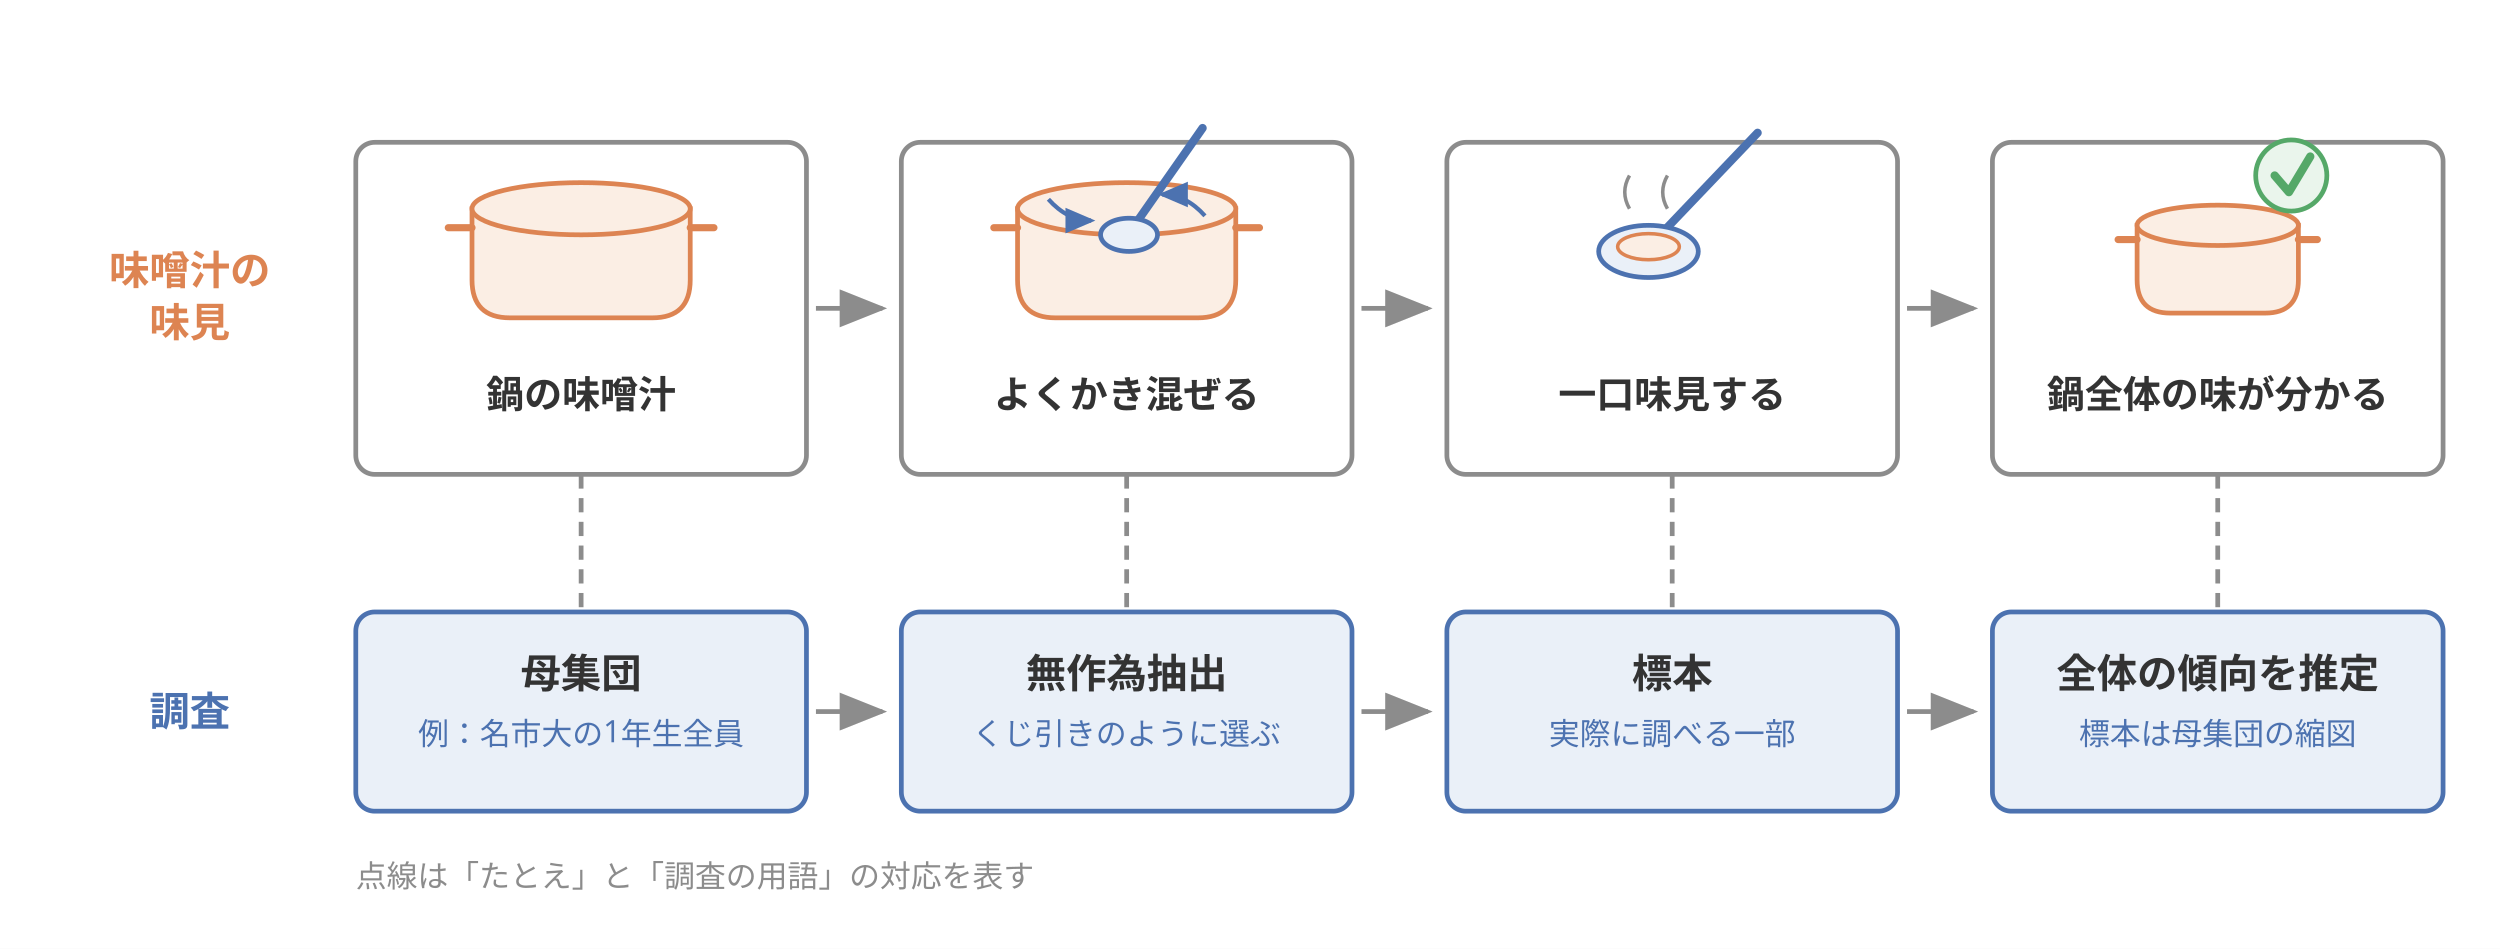
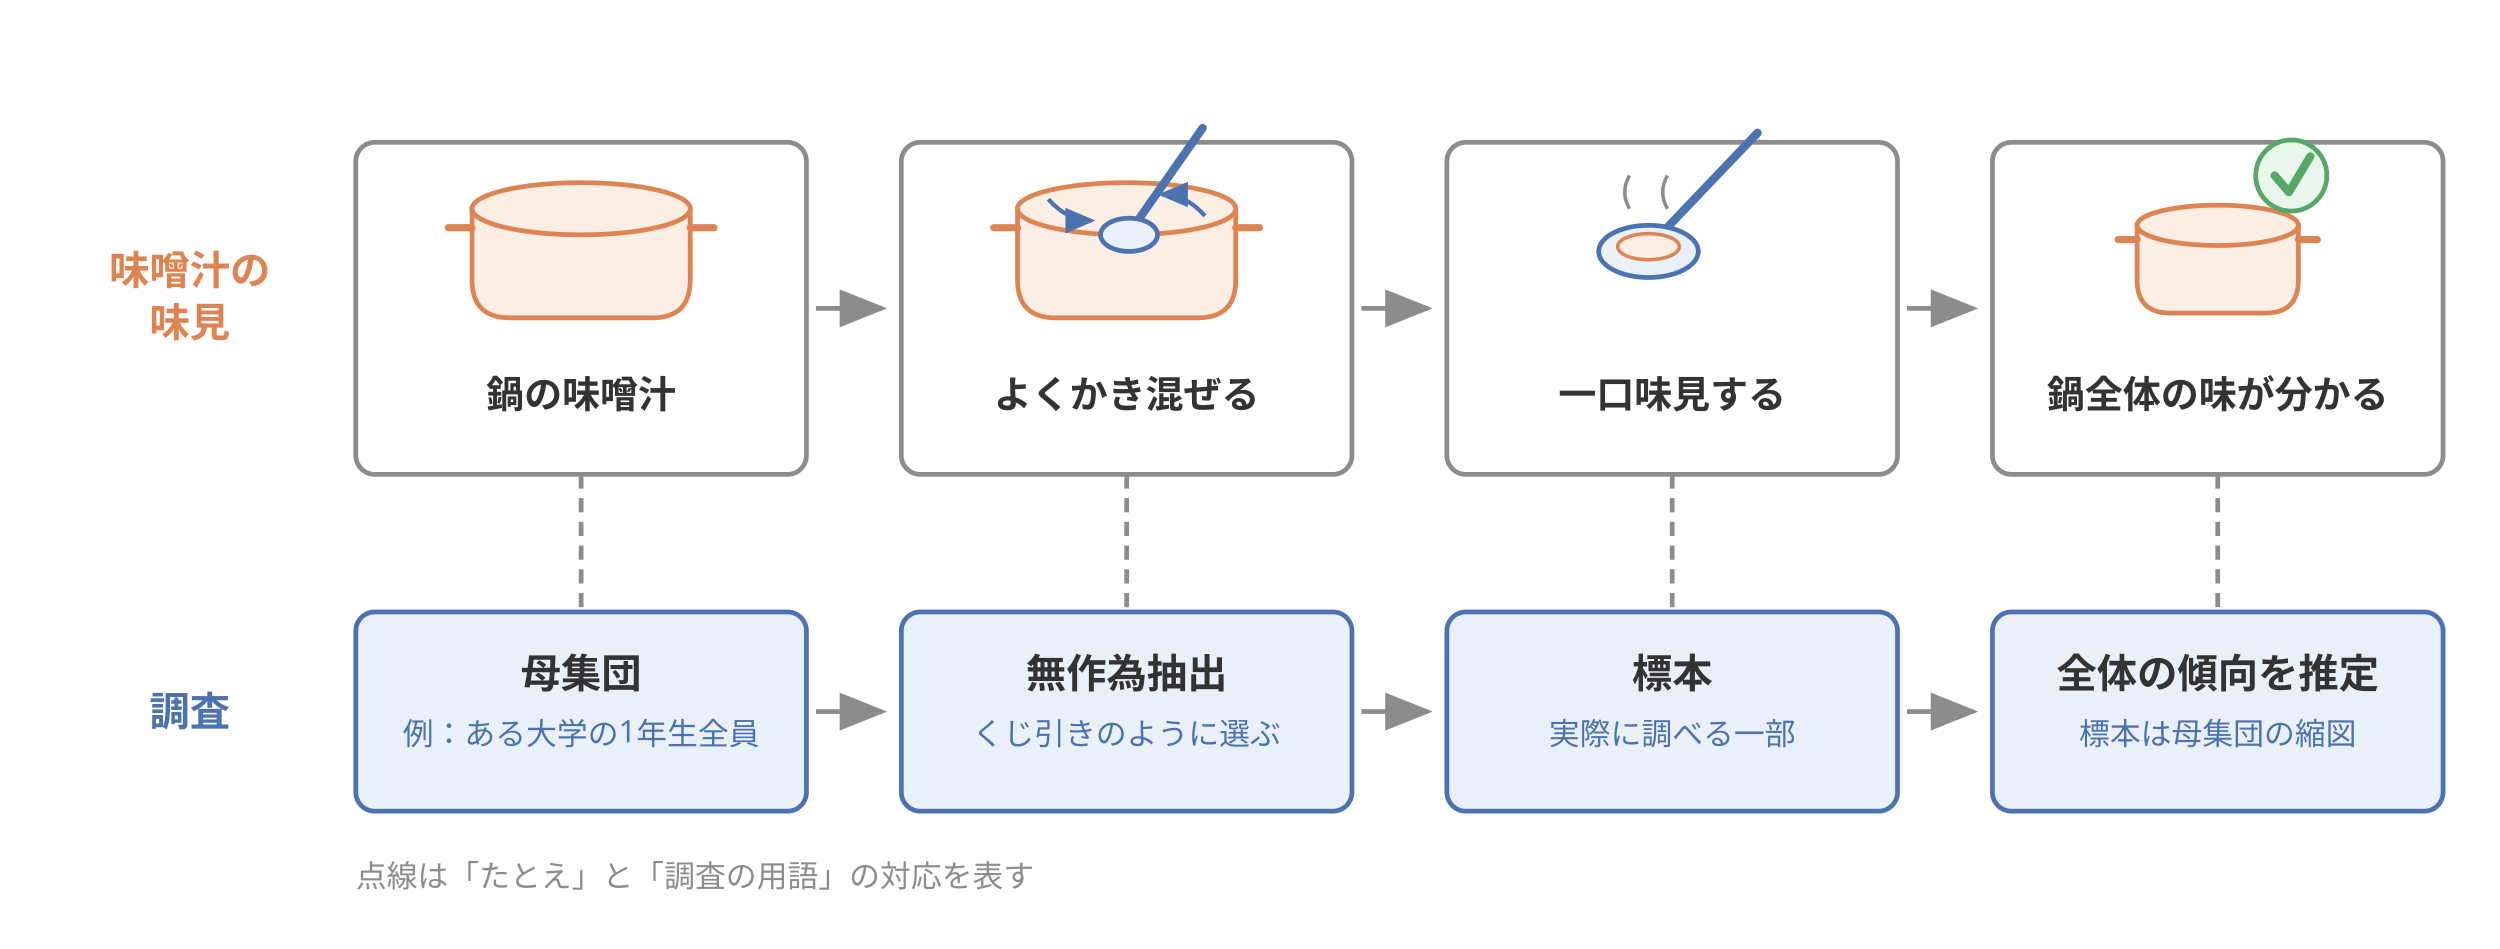
<svg xmlns="http://www.w3.org/2000/svg" viewBox="0 0 1054 400" font-family="'Hiragino Sans','Noto Sans JP',sans-serif">
  <defs>
    <marker id="ah" markerWidth="10" markerHeight="8" refX="9" refY="4" orient="auto">
      <path d="M0,0 L10,4 L0,8 z" fill="#8C8C8C" />
    </marker>
    <marker id="ahb" markerWidth="7" markerHeight="6" refX="6" refY="3" orient="auto">
      <path d="M0,0 L7,3 L0,6 z" fill="#4C72B0" />
    </marker>
  </defs>
  <rect x="0" y="0" width="1054" height="400" fill="white" />
  <text x="80" y="120" text-anchor="middle" font-size="17" font-weight="bold" fill="#DD8452">味噌汁の</text>
  <text x="80" y="142" text-anchor="middle" font-size="17" font-weight="bold" fill="#DD8452">味見</text>
  <text x="80" y="306" text-anchor="middle" font-size="17" font-weight="bold" fill="#4C72B0">調査</text>
  <rect x="150" y="60" width="190" height="140" rx="8" fill="white" stroke="#8C8C8C" stroke-width="2" />
  <rect x="380" y="60" width="190" height="140" rx="8" fill="white" stroke="#8C8C8C" stroke-width="2" />
  <rect x="610" y="60" width="190" height="140" rx="8" fill="white" stroke="#8C8C8C" stroke-width="2" />
  <rect x="840" y="60" width="190" height="140" rx="8" fill="white" stroke="#8C8C8C" stroke-width="2" />
  <path d="M199,88 L199,118 Q199,134 215,134 L275,134 Q291,134 291,118 L291,88 Z" fill="#FBEEE4" stroke="#DD8452" stroke-width="2" />
  <line x1="189" y1="96" x2="199" y2="96" stroke="#DD8452" stroke-width="3" stroke-linecap="round" />
  <line x1="291" y1="96" x2="301" y2="96" stroke="#DD8452" stroke-width="3" stroke-linecap="round" />
  <ellipse cx="245" cy="88" rx="46" ry="11" fill="#FBEEE4" stroke="#DD8452" stroke-width="2" />
  <text x="245" y="172" text-anchor="middle" font-size="16" font-weight="bold" fill="#333333">鍋の味噌汁</text>
  <path d="M429,88 L429,118 Q429,134 445,134 L505,134 Q521,134 521,118 L521,88 Z" fill="#FBEEE4" stroke="#DD8452" stroke-width="2" />
  <line x1="419" y1="96" x2="429" y2="96" stroke="#DD8452" stroke-width="3" stroke-linecap="round" />
  <line x1="521" y1="96" x2="531" y2="96" stroke="#DD8452" stroke-width="3" stroke-linecap="round" />
  <ellipse cx="475" cy="88" rx="46" ry="11" fill="#FBEEE4" stroke="#DD8452" stroke-width="2" />
  <path d="M442,84 Q450,93 460,93" fill="none" stroke="#4C72B0" stroke-width="1.8" marker-end="url(#ahb)" />
  <path d="M508,91 Q500,82 490,82" fill="none" stroke="#4C72B0" stroke-width="1.8" marker-end="url(#ahb)" />
  <line x1="507" y1="54" x2="479" y2="94" stroke="#4C72B0" stroke-width="3.5" stroke-linecap="round" />
  <ellipse cx="476" cy="99" rx="12" ry="7" fill="#EAF0F8" stroke="#4C72B0" stroke-width="2" />
  <text x="475" y="172" text-anchor="middle" font-size="16" font-weight="bold" fill="#333333">よくかき混ぜる</text>
  <path d="M687,88 q-4,-7 0,-14" fill="none" stroke="#8C8C8C" stroke-width="1.5" />
  <path d="M703,88 q-4,-7 0,-14" fill="none" stroke="#8C8C8C" stroke-width="1.5" />
  <line x1="741" y1="56" x2="699" y2="100" stroke="#4C72B0" stroke-width="3.5" stroke-linecap="round" />
  <ellipse cx="695" cy="106" rx="21" ry="11" fill="#EAF0F8" stroke="#4C72B0" stroke-width="2" />
  <ellipse cx="695" cy="104" rx="13" ry="5.5" fill="#FBEEE4" stroke="#DD8452" stroke-width="1.5" />
  <text x="705" y="172" text-anchor="middle" font-size="16" font-weight="bold" fill="#333333">一口味見する</text>
  <path d="M901,95 L901,118 Q901,132 915,132 L955,132 Q969,132 969,118 L969,95 Z" fill="#FBEEE4" stroke="#DD8452" stroke-width="2" />
  <line x1="893" y1="101" x2="901" y2="101" stroke="#DD8452" stroke-width="3" stroke-linecap="round" />
  <line x1="969" y1="101" x2="977" y2="101" stroke="#DD8452" stroke-width="3" stroke-linecap="round" />
  <ellipse cx="935" cy="95" rx="34" ry="8.5" fill="#FBEEE4" stroke="#DD8452" stroke-width="2" />
  <circle cx="966" cy="74" r="15" fill="#EAF5EC" stroke="#55A868" stroke-width="2" />
  <path d="M959,74 L965,81 L974,66" fill="none" stroke="#55A868" stroke-width="3.5" stroke-linecap="round" stroke-linejoin="round" />
  <text x="935" y="172" text-anchor="middle" font-size="16" font-weight="bold" fill="#333333">鍋全体の味が分かる</text>
  <line x1="344" y1="130" x2="372" y2="130" stroke="#8C8C8C" stroke-width="2" marker-end="url(#ah)" />
  <line x1="574" y1="130" x2="602" y2="130" stroke="#8C8C8C" stroke-width="2" marker-end="url(#ah)" />
  <line x1="804" y1="130" x2="832" y2="130" stroke="#8C8C8C" stroke-width="2" marker-end="url(#ah)" />
  <line x1="245" y1="200" x2="245" y2="258" stroke="#8C8C8C" stroke-width="2" stroke-dasharray="6 4" />
  <line x1="475" y1="200" x2="475" y2="258" stroke="#8C8C8C" stroke-width="2" stroke-dasharray="6 4" />
  <line x1="705" y1="200" x2="705" y2="258" stroke="#8C8C8C" stroke-width="2" stroke-dasharray="6 4" />
  <line x1="935" y1="200" x2="935" y2="258" stroke="#8C8C8C" stroke-width="2" stroke-dasharray="6 4" />
  <rect x="150" y="258" width="190" height="84" rx="8" fill="#EAF0F8" stroke="#4C72B0" stroke-width="2" />
  <text x="245" y="290" text-anchor="middle" font-size="17" font-weight="bold" fill="#333333">母集団</text>
-   <text x="245" y="314" text-anchor="middle" font-size="13" fill="#4C72B0">例：名市大の1年生全員</text>
+   <text x="245" y="314" text-anchor="middle" font-size="13" fill="#4C72B0">例：ある大学の1年生全員</text>
  <rect x="380" y="258" width="190" height="84" rx="8" fill="#EAF0F8" stroke="#4C72B0" stroke-width="2" />
  <text x="475" y="290" text-anchor="middle" font-size="17" font-weight="bold" fill="#333333">無作為抽出</text>
  <text x="475" y="314" text-anchor="middle" font-size="13" fill="#4C72B0">くじ引きのように選ぶ</text>
  <rect x="610" y="258" width="190" height="84" rx="8" fill="#EAF0F8" stroke="#4C72B0" stroke-width="2" />
  <text x="705" y="290" text-anchor="middle" font-size="17" font-weight="bold" fill="#333333">標本</text>
  <text x="705" y="314" text-anchor="middle" font-size="13" fill="#4C72B0">実際に調べる一部</text>
  <rect x="840" y="258" width="190" height="84" rx="8" fill="#EAF0F8" stroke="#4C72B0" stroke-width="2" />
  <text x="935" y="290" text-anchor="middle" font-size="17" font-weight="bold" fill="#333333">全体の傾向を推定</text>
  <text x="935" y="314" text-anchor="middle" font-size="13" fill="#4C72B0">標本は母集団の縮図</text>
  <line x1="344" y1="300" x2="372" y2="300" stroke="#8C8C8C" stroke-width="2" marker-end="url(#ah)" />
  <line x1="574" y1="300" x2="602" y2="300" stroke="#8C8C8C" stroke-width="2" marker-end="url(#ah)" />
  <line x1="804" y1="300" x2="832" y2="300" stroke="#8C8C8C" stroke-width="2" marker-end="url(#ah)" />
  <text x="150" y="374" font-size="13" fill="#8C8C8C">点線は「たとえ」と「調査の用語」の対応を表す</text>
</svg>
